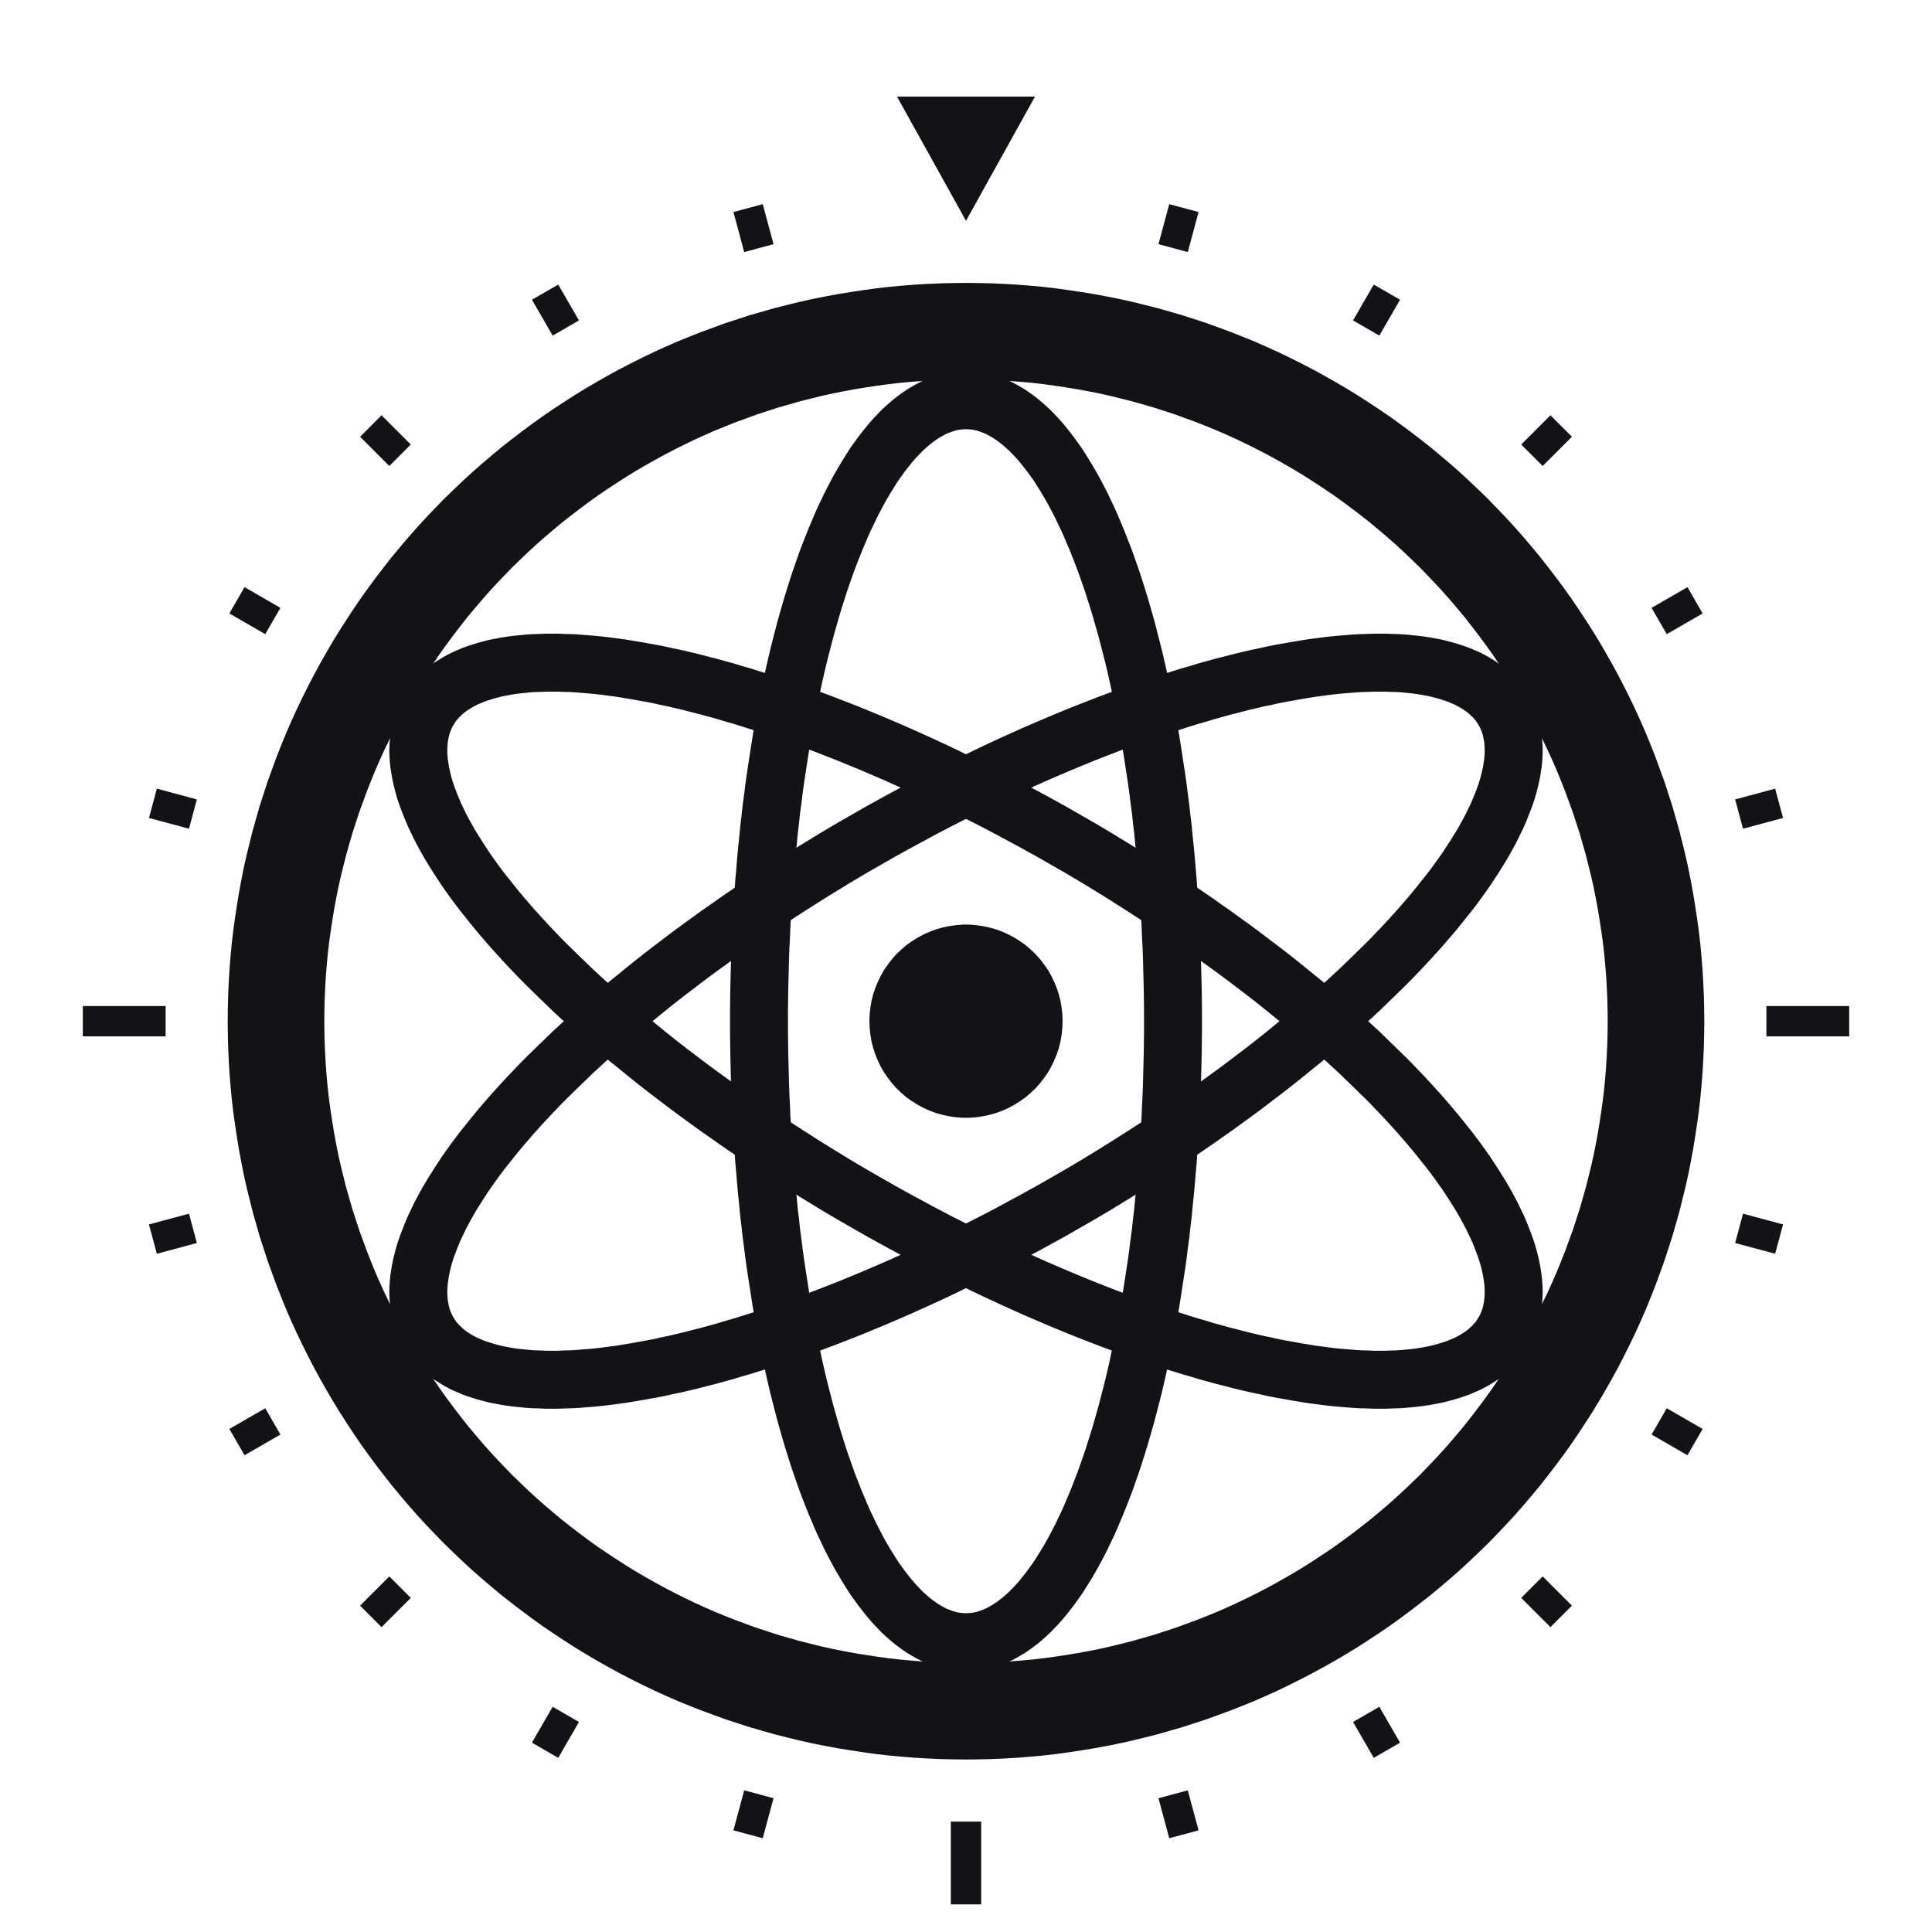
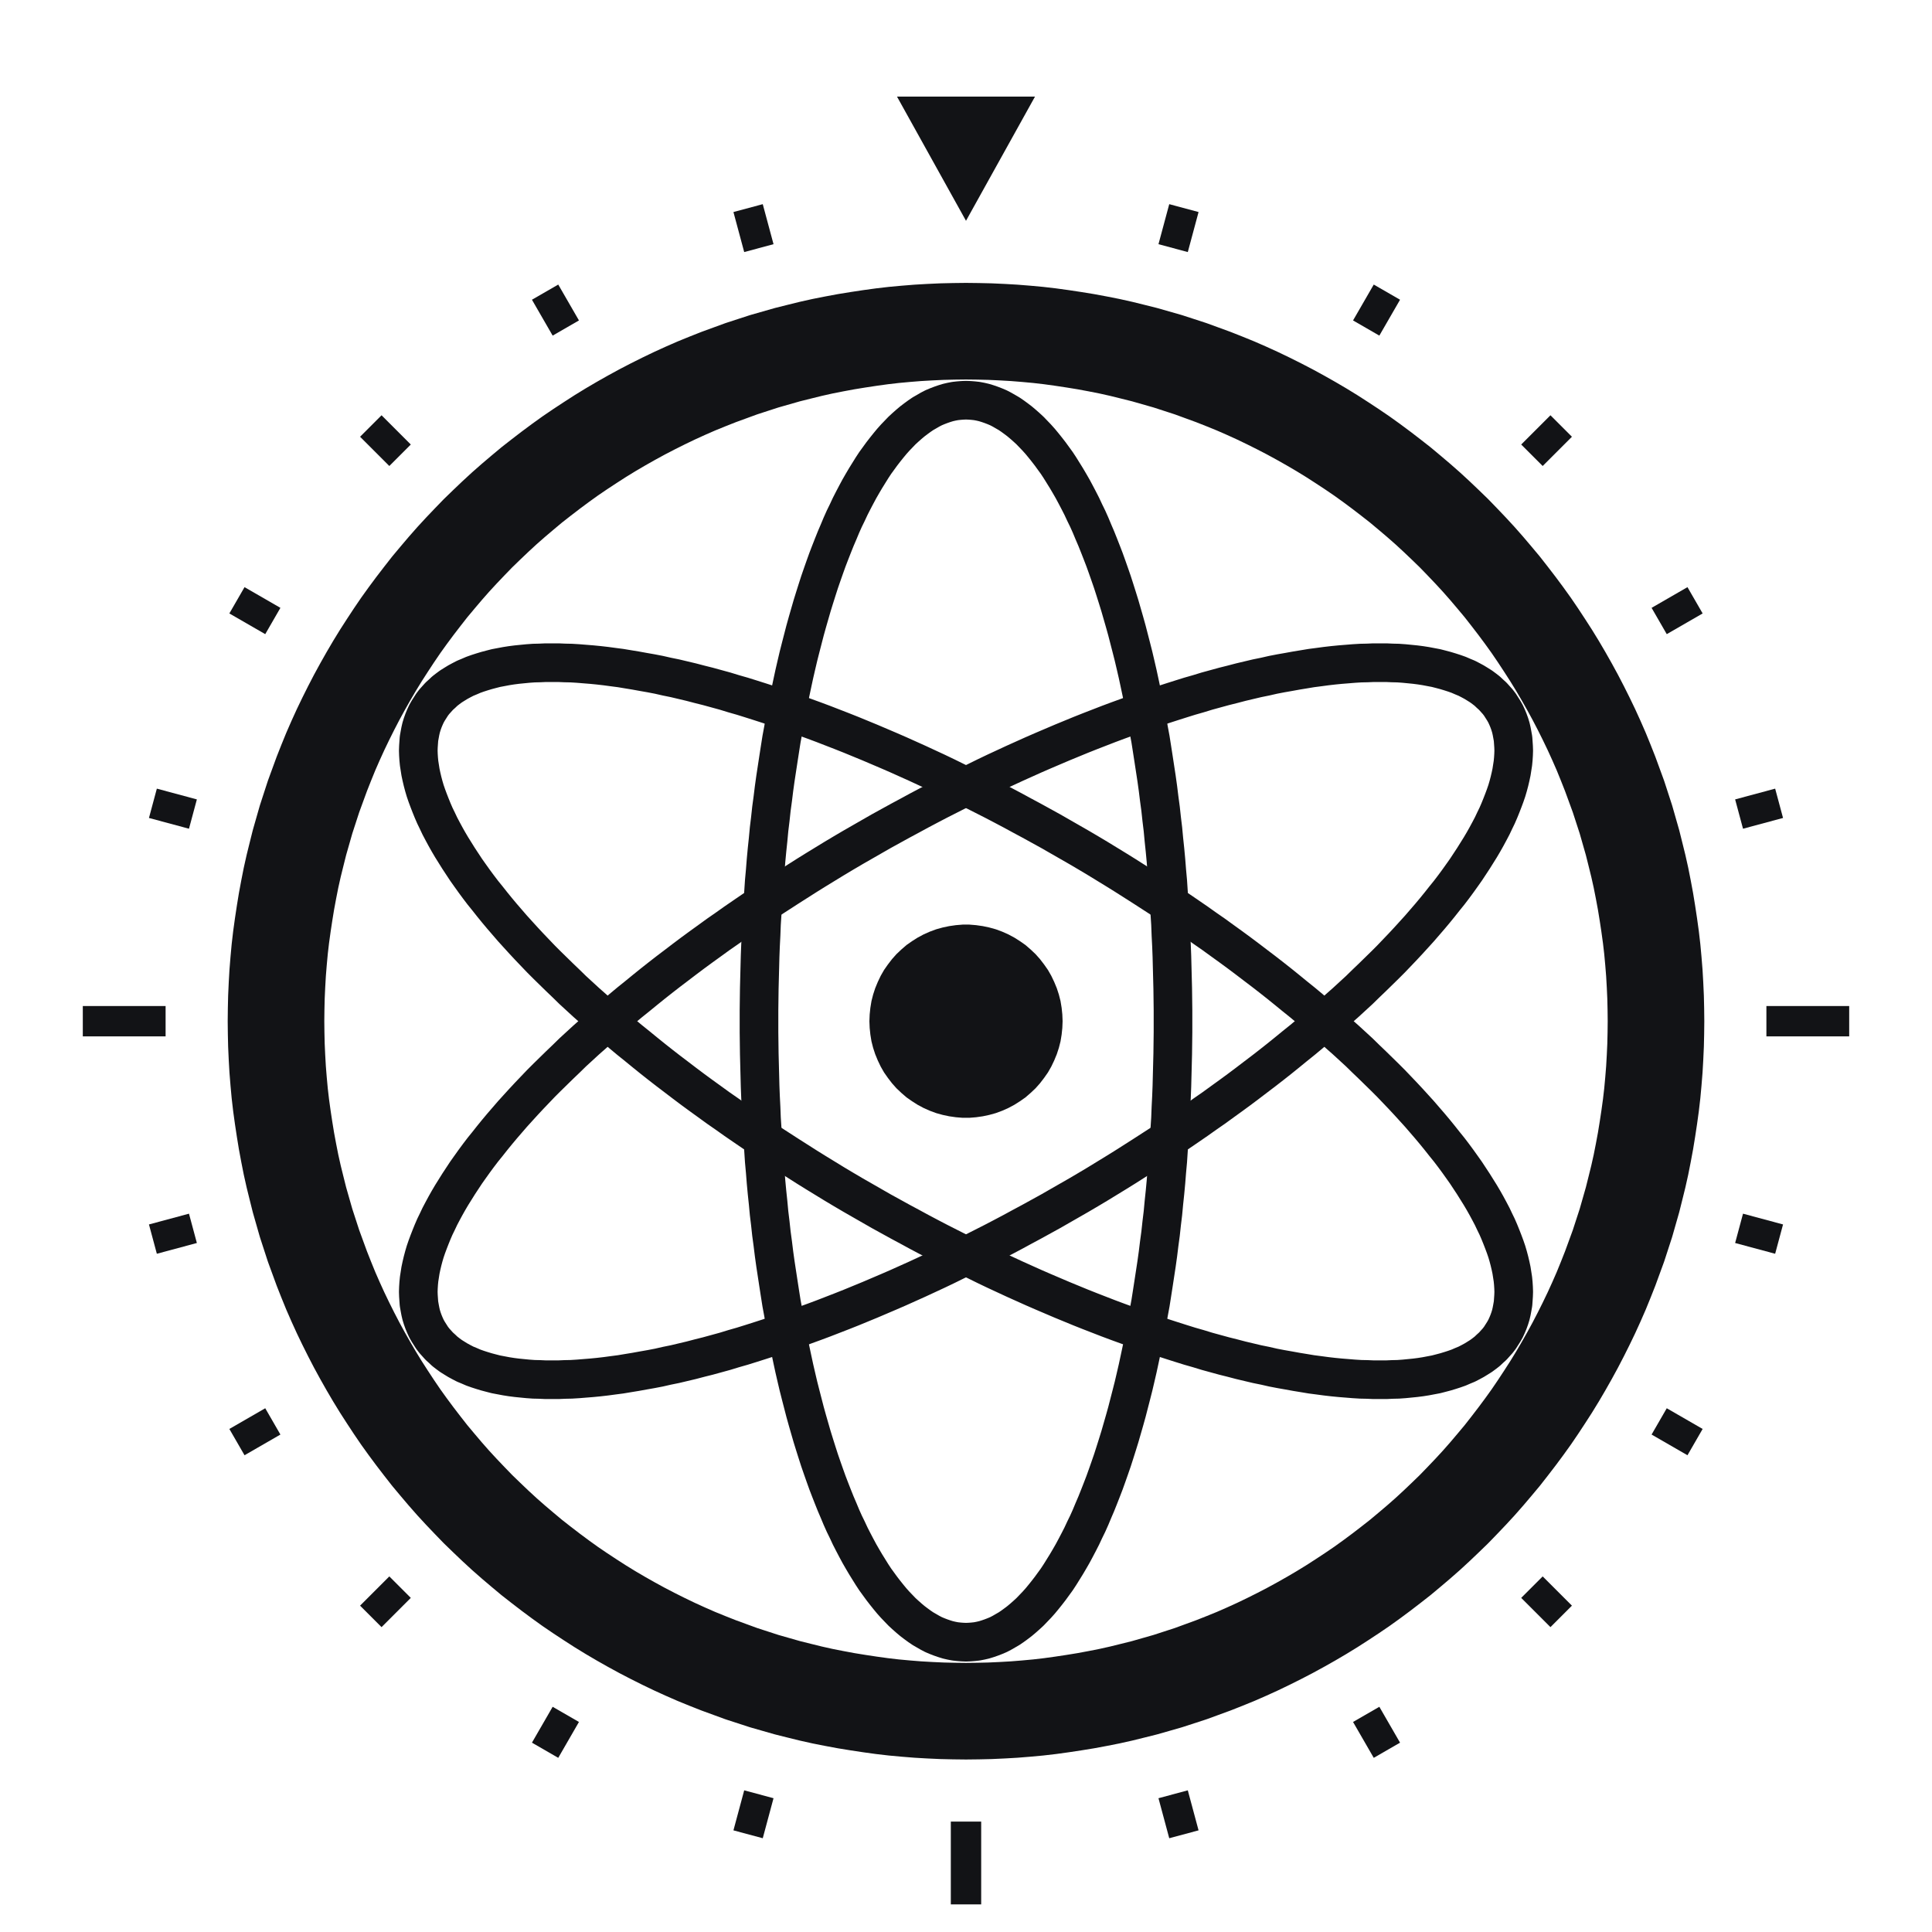
<svg xmlns="http://www.w3.org/2000/svg" viewBox="30 0 140 140" width="512" height="512">
  <rect x="30" y="0" width="140" height="140" fill="#ffffff" />
  <path d="M107.00 74.00L106.98 74.49L106.93 74.97L106.85 75.46L106.73 75.93L106.58 76.39L106.39 76.85L106.18 77.29L105.94 77.71L105.66 78.11L105.36 78.50L105.04 78.86L104.68 79.20L104.31 79.52L103.91 79.80L103.50 80.06L103.07 80.29L102.62 80.49L102.16 80.66L101.69 80.79L101.22 80.89L100.73 80.96L100.24 81.00L99.76 81.00L99.27 80.96L98.78 80.89L98.31 80.79L97.84 80.66L97.38 80.49L96.93 80.29L96.50 80.06L96.09 79.80L95.69 79.52L95.32 79.20L94.96 78.86L94.64 78.50L94.34 78.11L94.06 77.71L93.82 77.29L93.61 76.85L93.42 76.39L93.27 75.93L93.15 75.46L93.07 74.97L93.02 74.49L93.00 74.00L93.02 73.51L93.07 73.03L93.15 72.54L93.27 72.07L93.42 71.61L93.61 71.15L93.82 70.71L94.06 70.29L94.34 69.89L94.64 69.50L94.96 69.14L95.32 68.80L95.69 68.48L96.09 68.20L96.50 67.94L96.93 67.71L97.38 67.51L97.84 67.34L98.31 67.21L98.78 67.11L99.27 67.04L99.76 67.00L100.24 67.00L100.73 67.04L101.22 67.11L101.69 67.21L102.16 67.34L102.62 67.51L103.07 67.71L103.50 67.94L103.91 68.20L104.31 68.48L104.68 68.80L105.04 69.14L105.36 69.50L105.66 69.89L105.94 70.29L106.18 70.71L106.39 71.15L106.58 71.61L106.73 72.07L106.85 72.54L106.93 73.03L106.98 73.51Z" fill="#121316" fill-rule="evenodd" />
  <path d="M100 16L95 7H105Z" fill="#121316" fill-rule="evenodd" />
  <path d="M150.00 74.00L149.99 74.87L149.97 75.74L149.93 76.62L149.88 77.49L149.81 78.36L149.73 79.23L149.63 80.09L149.51 80.96L149.38 81.82L149.24 82.68L149.08 83.54L148.91 84.40L148.72 85.25L148.51 86.10L148.30 86.94L148.06 87.78L147.82 88.62L147.55 89.45L147.28 90.28L146.98 91.10L146.68 91.92L146.36 92.73L146.03 93.54L145.68 94.34L145.32 95.13L144.94 95.92L144.55 96.70L144.15 97.47L143.73 98.24L143.30 99.00L142.86 99.75L142.40 100.50L141.93 101.23L141.45 101.96L140.96 102.68L140.45 103.39L139.93 104.09L139.40 104.78L138.86 105.47L138.30 106.14L137.74 106.80L137.16 107.46L136.57 108.10L135.97 108.73L135.36 109.36L134.73 109.97L134.10 110.57L133.46 111.16L132.80 111.74L132.14 112.30L131.47 112.86L130.78 113.40L130.09 113.93L129.39 114.45L128.68 114.96L127.96 115.45L127.23 115.93L126.50 116.40L125.75 116.86L125.00 117.30L124.24 117.73L123.47 118.15L122.70 118.55L121.92 118.94L121.13 119.32L120.34 119.68L119.54 120.03L118.73 120.36L117.92 120.68L117.10 120.98L116.28 121.28L115.45 121.55L114.62 121.82L113.78 122.06L112.94 122.30L112.10 122.51L111.25 122.72L110.40 122.91L109.54 123.08L108.68 123.24L107.82 123.38L106.96 123.51L106.09 123.63L105.23 123.73L104.36 123.81L103.49 123.88L102.62 123.93L101.74 123.97L100.87 123.99L100.00 124.00L99.13 123.99L98.26 123.97L97.38 123.93L96.51 123.88L95.64 123.81L94.77 123.73L93.91 123.63L93.04 123.51L92.18 123.38L91.32 123.24L90.46 123.08L89.60 122.91L88.75 122.72L87.90 122.51L87.06 122.30L86.22 122.06L85.38 121.82L84.55 121.55L83.72 121.28L82.90 120.98L82.08 120.68L81.27 120.36L80.46 120.03L79.66 119.68L78.87 119.32L78.08 118.94L77.30 118.55L76.53 118.15L75.76 117.73L75.00 117.30L74.25 116.86L73.50 116.40L72.77 115.93L72.04 115.45L71.32 114.96L70.61 114.45L69.91 113.93L69.22 113.40L68.53 112.86L67.86 112.30L67.20 111.74L66.54 111.16L65.90 110.57L65.27 109.97L64.64 109.36L64.03 108.73L63.43 108.10L62.84 107.46L62.26 106.80L61.70 106.14L61.14 105.47L60.60 104.78L60.07 104.09L59.55 103.39L59.04 102.68L58.55 101.96L58.07 101.23L57.60 100.50L57.14 99.75L56.70 99.00L56.27 98.24L55.85 97.47L55.45 96.70L55.06 95.92L54.68 95.13L54.32 94.34L53.97 93.54L53.64 92.73L53.32 91.92L53.02 91.10L52.72 90.28L52.45 89.45L52.18 88.62L51.94 87.78L51.70 86.94L51.49 86.10L51.28 85.25L51.09 84.40L50.92 83.54L50.76 82.68L50.62 81.82L50.49 80.96L50.37 80.09L50.27 79.23L50.19 78.36L50.12 77.49L50.07 76.62L50.03 75.74L50.01 74.87L50.00 74.00L50.01 73.13L50.03 72.26L50.07 71.38L50.12 70.51L50.19 69.64L50.27 68.77L50.37 67.91L50.49 67.04L50.62 66.18L50.76 65.32L50.92 64.46L51.09 63.60L51.28 62.75L51.49 61.90L51.70 61.06L51.94 60.22L52.18 59.38L52.45 58.55L52.72 57.72L53.02 56.90L53.32 56.08L53.64 55.27L53.97 54.46L54.32 53.66L54.68 52.87L55.06 52.08L55.45 51.30L55.85 50.53L56.27 49.76L56.70 49.00L57.14 48.25L57.60 47.50L58.07 46.77L58.55 46.04L59.04 45.32L59.55 44.61L60.07 43.91L60.60 43.22L61.14 42.53L61.70 41.86L62.26 41.20L62.84 40.54L63.43 39.90L64.03 39.27L64.64 38.64L65.27 38.03L65.90 37.43L66.54 36.84L67.20 36.26L67.86 35.70L68.53 35.14L69.22 34.60L69.91 34.07L70.61 33.55L71.32 33.04L72.04 32.55L72.77 32.07L73.50 31.60L74.25 31.14L75.00 30.70L75.76 30.27L76.53 29.85L77.30 29.45L78.08 29.06L78.87 28.68L79.66 28.32L80.46 27.97L81.27 27.64L82.08 27.32L82.90 27.02L83.72 26.72L84.55 26.45L85.38 26.18L86.22 25.94L87.06 25.70L87.90 25.49L88.75 25.28L89.60 25.09L90.46 24.92L91.32 24.76L92.18 24.62L93.04 24.49L93.91 24.37L94.77 24.27L95.64 24.19L96.51 24.12L97.38 24.07L98.26 24.03L99.13 24.01L100.00 24.00L100.87 24.01L101.74 24.03L102.62 24.07L103.49 24.12L104.36 24.19L105.23 24.27L106.09 24.37L106.96 24.49L107.82 24.62L108.68 24.76L109.54 24.92L110.40 25.09L111.25 25.28L112.10 25.49L112.94 25.70L113.78 25.94L114.62 26.18L115.45 26.45L116.28 26.72L117.10 27.02L117.92 27.32L118.73 27.64L119.54 27.97L120.34 28.32L121.13 28.68L121.92 29.06L122.70 29.45L123.47 29.85L124.24 30.27L125.00 30.70L125.75 31.14L126.50 31.60L127.23 32.07L127.96 32.55L128.68 33.04L129.39 33.55L130.09 34.07L130.78 34.60L131.47 35.14L132.14 35.70L132.80 36.26L133.46 36.84L134.10 37.43L134.73 38.03L135.36 38.64L135.97 39.27L136.57 39.90L137.16 40.54L137.74 41.20L138.30 41.86L138.86 42.53L139.40 43.22L139.93 43.91L140.45 44.61L140.96 45.32L141.45 46.04L141.93 46.77L142.40 47.50L142.86 48.25L143.30 49.00L143.73 49.76L144.15 50.53L144.55 51.30L144.94 52.08L145.32 52.87L145.68 53.66L146.03 54.46L146.36 55.27L146.68 56.08L146.98 56.90L147.28 57.72L147.55 58.55L147.82 59.38L148.06 60.22L148.30 61.06L148.51 61.90L148.72 62.75L148.91 63.60L149.08 64.46L149.24 65.32L149.38 66.18L149.51 67.04L149.63 67.91L149.73 68.77L149.81 69.64L149.88 70.51L149.93 71.38L149.97 72.26L149.99 73.13Z" fill="none" stroke="#121316" stroke-width="7" stroke-linejoin="round" />
-   <path d="M138.97 96.50L138.83 96.72L138.69 96.94L138.53 97.15L138.35 97.35L138.17 97.55L137.97 97.73L137.77 97.92L137.55 98.09L137.32 98.26L137.08 98.41L136.82 98.57L136.56 98.71L136.29 98.85L136.00 98.97L135.70 99.10L135.39 99.21L135.08 99.31L134.75 99.41L134.41 99.50L134.06 99.59L133.69 99.66L133.32 99.73L132.94 99.79L132.55 99.84L132.15 99.88L131.74 99.92L131.32 99.95L130.89 99.96L130.45 99.98L130.00 99.98L129.54 99.98L129.08 99.96L128.60 99.95L128.11 99.92L127.62 99.88L127.12 99.84L126.61 99.79L126.09 99.73L125.57 99.66L125.03 99.59L124.49 99.50L123.94 99.41L123.39 99.31L122.82 99.21L122.25 99.10L121.68 98.97L121.09 98.85L120.50 98.71L119.91 98.57L119.30 98.41L118.70 98.26L118.08 98.09L117.46 97.92L116.84 97.73L116.21 97.55L115.57 97.35L114.94 97.15L114.29 96.94L113.64 96.72L112.99 96.50L112.33 96.27L111.67 96.03L111.01 95.79L110.34 95.54L109.67 95.28L109.00 95.02L108.32 94.75L107.64 94.47L106.96 94.19L106.28 93.90L105.60 93.61L104.91 93.31L104.22 93.00L103.53 92.69L102.84 92.37L102.15 92.05L101.46 91.72L100.77 91.38L100.07 91.04L99.38 90.70L98.69 90.35L98.00 90.00L97.31 89.64L96.61 89.27L95.93 88.90L95.24 88.53L94.55 88.15L93.86 87.77L93.18 87.38L92.50 86.99L91.82 86.60L91.14 86.20L90.47 85.80L89.80 85.39L89.13 84.98L88.47 84.57L87.81 84.15L87.15 83.73L86.50 83.31L85.85 82.89L85.20 82.46L84.56 82.03L83.93 81.60L83.29 81.16L82.67 80.72L82.05 80.29L81.43 79.84L80.82 79.40L80.22 78.96L79.62 78.51L79.03 78.06L78.45 77.62L77.87 77.17L77.30 76.72L76.73 76.26L76.18 75.81L75.62 75.36L75.08 74.91L74.55 74.45L74.02 74.00L73.50 73.55L72.99 73.09L72.48 72.64L71.99 72.19L71.50 71.74L71.03 71.28L70.56 70.83L70.10 70.38L69.65 69.94L69.20 69.49L68.77 69.04L68.35 68.60L67.94 68.16L67.53 67.71L67.14 67.28L66.76 66.84L66.38 66.40L66.02 65.97L65.67 65.54L65.33 65.11L64.99 64.69L64.67 64.27L64.36 63.85L64.06 63.43L63.77 63.02L63.50 62.61L63.23 62.20L62.98 61.80L62.73 61.40L62.50 61.01L62.28 60.62L62.07 60.23L61.87 59.85L61.69 59.47L61.51 59.10L61.35 58.73L61.20 58.36L61.06 58.00L60.93 57.65L60.81 57.30L60.71 56.96L60.62 56.62L60.54 56.28L60.47 55.95L60.42 55.63L60.37 55.31L60.34 55.00L60.32 54.69L60.31 54.39L60.32 54.10L60.34 53.81L60.36 53.53L60.41 53.25L60.46 52.98L60.52 52.72L60.60 52.46L60.69 52.21L60.79 51.97L60.90 51.73L61.03 51.50L61.17 51.28L61.31 51.06L61.47 50.85L61.65 50.65L61.83 50.45L62.03 50.27L62.23 50.08L62.45 49.91L62.68 49.74L62.92 49.59L63.18 49.43L63.44 49.29L63.71 49.15L64.00 49.03L64.30 48.90L64.61 48.79L64.92 48.69L65.25 48.59L65.59 48.50L65.94 48.41L66.31 48.34L66.68 48.27L67.06 48.21L67.45 48.16L67.85 48.12L68.26 48.08L68.68 48.05L69.11 48.04L69.55 48.02L70.00 48.02L70.46 48.02L70.92 48.04L71.40 48.05L71.89 48.08L72.38 48.12L72.88 48.16L73.39 48.21L73.91 48.27L74.43 48.34L74.97 48.41L75.51 48.50L76.06 48.59L76.61 48.69L77.18 48.79L77.75 48.90L78.32 49.03L78.91 49.15L79.50 49.29L80.09 49.43L80.70 49.59L81.30 49.74L81.92 49.91L82.54 50.08L83.16 50.27L83.79 50.45L84.43 50.65L85.06 50.85L85.71 51.06L86.36 51.28L87.01 51.50L87.67 51.73L88.33 51.97L88.99 52.21L89.66 52.46L90.33 52.72L91.00 52.98L91.68 53.25L92.36 53.53L93.04 53.81L93.72 54.10L94.40 54.39L95.09 54.69L95.78 55.00L96.47 55.31L97.16 55.63L97.85 55.95L98.54 56.28L99.23 56.62L99.93 56.96L100.62 57.30L101.31 57.65L102.00 58.00L102.69 58.36L103.39 58.73L104.07 59.10L104.76 59.47L105.45 59.85L106.14 60.23L106.82 60.62L107.50 61.01L108.18 61.40L108.86 61.80L109.53 62.20L110.20 62.61L110.87 63.02L111.53 63.43L112.19 63.85L112.85 64.27L113.50 64.69L114.15 65.11L114.80 65.54L115.44 65.97L116.07 66.40L116.71 66.84L117.33 67.28L117.95 67.71L118.57 68.16L119.18 68.60L119.78 69.04L120.38 69.49L120.97 69.94L121.55 70.38L122.13 70.83L122.70 71.28L123.27 71.74L123.82 72.19L124.38 72.64L124.92 73.09L125.45 73.55L125.98 74.00L126.50 74.45L127.01 74.91L127.52 75.36L128.01 75.81L128.50 76.26L128.97 76.72L129.44 77.17L129.90 77.62L130.35 78.06L130.80 78.51L131.23 78.96L131.65 79.40L132.06 79.84L132.47 80.29L132.86 80.72L133.24 81.16L133.62 81.60L133.98 82.03L134.33 82.46L134.67 82.89L135.01 83.31L135.33 83.73L135.64 84.15L135.94 84.57L136.23 84.98L136.50 85.39L136.77 85.80L137.02 86.20L137.27 86.60L137.50 86.99L137.72 87.38L137.93 87.77L138.13 88.15L138.31 88.53L138.49 88.90L138.65 89.27L138.80 89.64L138.94 90.00L139.07 90.35L139.19 90.70L139.29 91.04L139.38 91.38L139.46 91.72L139.53 92.05L139.58 92.37L139.63 92.69L139.66 93.00L139.68 93.31L139.69 93.61L139.68 93.90L139.66 94.19L139.64 94.47L139.59 94.75L139.54 95.02L139.48 95.28L139.40 95.54L139.31 95.79L139.21 96.03L139.10 96.27Z" fill="none" stroke="#121316" stroke-width="4.2" stroke-linejoin="round" />
-   <path d="M138.97 51.50L139.10 51.73L139.21 51.97L139.31 52.21L139.40 52.46L139.48 52.72L139.54 52.98L139.59 53.25L139.64 53.53L139.66 53.81L139.68 54.10L139.69 54.39L139.68 54.69L139.66 55.00L139.63 55.31L139.58 55.63L139.53 55.95L139.46 56.28L139.38 56.62L139.29 56.96L139.19 57.30L139.07 57.65L138.94 58.00L138.80 58.36L138.65 58.73L138.49 59.10L138.31 59.47L138.13 59.85L137.93 60.23L137.72 60.62L137.50 61.01L137.27 61.40L137.02 61.80L136.77 62.20L136.50 62.61L136.23 63.02L135.94 63.43L135.64 63.85L135.33 64.27L135.01 64.69L134.67 65.11L134.33 65.54L133.98 65.97L133.62 66.40L133.24 66.84L132.86 67.28L132.47 67.71L132.06 68.16L131.65 68.60L131.23 69.04L130.80 69.49L130.35 69.94L129.90 70.38L129.44 70.83L128.97 71.28L128.50 71.74L128.01 72.19L127.52 72.64L127.01 73.09L126.50 73.55L125.98 74.00L125.45 74.45L124.92 74.91L124.38 75.36L123.82 75.81L123.27 76.26L122.70 76.72L122.13 77.17L121.55 77.62L120.97 78.06L120.38 78.51L119.78 78.96L119.18 79.40L118.57 79.84L117.95 80.29L117.33 80.72L116.71 81.16L116.07 81.60L115.44 82.03L114.80 82.46L114.15 82.89L113.50 83.31L112.85 83.73L112.19 84.15L111.53 84.57L110.87 84.98L110.20 85.39L109.53 85.80L108.86 86.20L108.18 86.60L107.50 86.99L106.82 87.38L106.14 87.77L105.45 88.15L104.76 88.53L104.07 88.90L103.39 89.27L102.69 89.64L102.00 90.00L101.31 90.35L100.62 90.70L99.93 91.04L99.23 91.38L98.54 91.72L97.85 92.05L97.16 92.37L96.47 92.69L95.78 93.00L95.09 93.31L94.40 93.61L93.72 93.90L93.04 94.19L92.36 94.47L91.68 94.75L91.00 95.02L90.33 95.28L89.66 95.54L88.99 95.79L88.33 96.03L87.67 96.27L87.01 96.50L86.36 96.72L85.71 96.94L85.06 97.15L84.43 97.35L83.79 97.55L83.16 97.73L82.54 97.92L81.92 98.09L81.30 98.26L80.70 98.41L80.09 98.57L79.50 98.71L78.91 98.85L78.32 98.97L77.75 99.10L77.18 99.21L76.61 99.31L76.06 99.41L75.51 99.50L74.97 99.59L74.43 99.66L73.91 99.73L73.39 99.79L72.88 99.84L72.38 99.88L71.89 99.92L71.40 99.95L70.92 99.96L70.46 99.98L70.00 99.98L69.55 99.98L69.11 99.96L68.68 99.95L68.26 99.92L67.85 99.88L67.45 99.84L67.06 99.79L66.68 99.73L66.31 99.66L65.94 99.59L65.59 99.50L65.25 99.41L64.92 99.31L64.61 99.21L64.30 99.10L64.00 98.97L63.71 98.85L63.44 98.71L63.18 98.57L62.92 98.41L62.68 98.26L62.45 98.09L62.23 97.92L62.03 97.73L61.83 97.55L61.65 97.35L61.47 97.15L61.31 96.94L61.17 96.72L61.03 96.50L60.90 96.27L60.79 96.03L60.69 95.79L60.60 95.54L60.52 95.28L60.46 95.02L60.41 94.75L60.36 94.47L60.34 94.19L60.32 93.90L60.31 93.61L60.32 93.31L60.34 93.00L60.37 92.69L60.42 92.37L60.47 92.05L60.54 91.72L60.62 91.38L60.71 91.04L60.81 90.70L60.93 90.35L61.06 90.00L61.20 89.64L61.35 89.27L61.51 88.90L61.69 88.53L61.87 88.15L62.07 87.77L62.28 87.38L62.50 86.99L62.73 86.60L62.98 86.20L63.23 85.80L63.50 85.39L63.77 84.98L64.06 84.57L64.36 84.15L64.67 83.73L64.99 83.31L65.33 82.89L65.67 82.46L66.02 82.03L66.38 81.60L66.76 81.16L67.14 80.72L67.53 80.29L67.94 79.84L68.35 79.40L68.77 78.96L69.20 78.51L69.65 78.06L70.10 77.62L70.56 77.17L71.03 76.72L71.50 76.26L71.99 75.81L72.48 75.36L72.99 74.91L73.50 74.45L74.02 74.00L74.55 73.55L75.08 73.09L75.62 72.64L76.18 72.19L76.73 71.74L77.30 71.28L77.87 70.83L78.45 70.38L79.03 69.94L79.62 69.49L80.22 69.04L80.82 68.60L81.43 68.16L82.05 67.71L82.67 67.28L83.29 66.84L83.93 66.40L84.56 65.97L85.20 65.54L85.85 65.11L86.50 64.69L87.15 64.27L87.81 63.85L88.47 63.43L89.13 63.02L89.80 62.61L90.47 62.20L91.14 61.80L91.82 61.40L92.50 61.01L93.18 60.62L93.86 60.23L94.55 59.85L95.24 59.47L95.93 59.10L96.61 58.73L97.31 58.36L98.00 58.00L98.69 57.65L99.38 57.30L100.07 56.96L100.77 56.62L101.46 56.28L102.15 55.95L102.84 55.63L103.53 55.31L104.22 55.00L104.91 54.69L105.60 54.39L106.28 54.10L106.96 53.81L107.64 53.53L108.32 53.25L109.00 52.98L109.67 52.72L110.34 52.46L111.01 52.21L111.67 51.97L112.33 51.73L112.99 51.50L113.64 51.28L114.29 51.06L114.94 50.85L115.57 50.65L116.21 50.45L116.84 50.27L117.46 50.08L118.08 49.91L118.70 49.74L119.30 49.59L119.91 49.43L120.50 49.29L121.09 49.15L121.68 49.03L122.25 48.90L122.82 48.79L123.39 48.69L123.94 48.59L124.49 48.50L125.03 48.41L125.57 48.34L126.09 48.27L126.61 48.21L127.12 48.16L127.62 48.12L128.11 48.08L128.60 48.05L129.08 48.04L129.54 48.02L130.00 48.02L130.45 48.02L130.89 48.04L131.32 48.05L131.74 48.08L132.15 48.12L132.55 48.16L132.94 48.21L133.32 48.27L133.69 48.34L134.06 48.41L134.41 48.50L134.75 48.59L135.08 48.69L135.39 48.79L135.70 48.90L136.00 49.03L136.29 49.15L136.56 49.29L136.82 49.43L137.08 49.59L137.32 49.74L137.55 49.91L137.77 50.08L137.97 50.27L138.17 50.45L138.35 50.65L138.53 50.85L138.69 51.06L138.83 51.28Z" fill="none" stroke="#121316" stroke-width="4.2" stroke-linejoin="round" />
-   <path d="M100.00 119.00L99.74 118.99L99.48 118.97L99.21 118.94L98.95 118.89L98.69 118.83L98.43 118.75L98.17 118.66L97.91 118.56L97.65 118.45L97.40 118.32L97.14 118.17L96.88 118.02L96.63 117.85L96.37 117.66L96.12 117.47L95.87 117.26L95.61 117.03L95.36 116.80L95.12 116.55L94.87 116.29L94.62 116.01L94.38 115.72L94.14 115.42L93.90 115.11L93.66 114.78L93.42 114.45L93.19 114.10L92.96 113.73L92.73 113.36L92.50 112.97L92.27 112.57L92.05 112.16L91.83 111.74L91.61 111.31L91.40 110.86L91.18 110.41L90.97 109.94L90.77 109.46L90.56 108.97L90.36 108.47L90.16 107.96L89.96 107.44L89.77 106.91L89.58 106.37L89.39 105.82L89.21 105.26L89.03 104.69L88.85 104.11L88.68 103.52L88.51 102.93L88.34 102.32L88.18 101.70L88.02 101.08L87.86 100.45L87.71 99.81L87.56 99.16L87.42 98.51L87.28 97.85L87.14 97.18L87.01 96.50L86.88 95.82L86.76 95.13L86.63 94.43L86.52 93.73L86.41 93.02L86.30 92.30L86.19 91.58L86.09 90.86L86.00 90.13L85.90 89.39L85.82 88.65L85.73 87.91L85.66 87.16L85.58 86.40L85.51 85.65L85.45 84.89L85.38 84.12L85.33 83.36L85.28 82.59L85.23 81.81L85.18 81.04L85.15 80.26L85.11 79.48L85.08 78.70L85.06 77.92L85.04 77.14L85.02 76.36L85.01 75.57L85.00 74.79L85.00 74.00L85.00 73.21L85.01 72.43L85.02 71.64L85.04 70.86L85.06 70.08L85.08 69.30L85.11 68.52L85.15 67.74L85.18 66.96L85.23 66.19L85.28 65.41L85.33 64.64L85.38 63.88L85.45 63.11L85.51 62.35L85.58 61.60L85.66 60.84L85.73 60.09L85.82 59.35L85.90 58.61L86.00 57.87L86.09 57.14L86.19 56.42L86.30 55.70L86.41 54.98L86.52 54.27L86.63 53.57L86.76 52.87L86.88 52.18L87.01 51.50L87.14 50.82L87.28 50.15L87.42 49.49L87.56 48.84L87.71 48.19L87.86 47.55L88.02 46.92L88.18 46.30L88.34 45.68L88.51 45.07L88.68 44.48L88.85 43.89L89.03 43.31L89.21 42.74L89.39 42.18L89.58 41.63L89.77 41.09L89.96 40.56L90.16 40.04L90.36 39.53L90.56 39.03L90.77 38.54L90.97 38.06L91.18 37.59L91.40 37.14L91.61 36.69L91.83 36.26L92.05 35.84L92.27 35.43L92.50 35.03L92.73 34.64L92.96 34.27L93.19 33.90L93.42 33.55L93.66 33.22L93.90 32.89L94.14 32.58L94.38 32.28L94.62 31.99L94.87 31.71L95.12 31.45L95.36 31.20L95.61 30.97L95.87 30.74L96.12 30.53L96.37 30.34L96.63 30.15L96.88 29.98L97.14 29.83L97.40 29.68L97.65 29.55L97.91 29.44L98.17 29.34L98.43 29.25L98.69 29.17L98.95 29.11L99.21 29.06L99.48 29.03L99.74 29.01L100.00 29.00L100.26 29.01L100.52 29.03L100.79 29.06L101.05 29.11L101.31 29.17L101.57 29.25L101.83 29.34L102.09 29.44L102.35 29.55L102.60 29.68L102.86 29.83L103.12 29.98L103.37 30.15L103.63 30.34L103.88 30.53L104.13 30.74L104.39 30.97L104.64 31.20L104.88 31.45L105.13 31.71L105.38 31.99L105.62 32.28L105.86 32.58L106.10 32.89L106.34 33.22L106.58 33.55L106.81 33.90L107.04 34.27L107.27 34.64L107.50 35.03L107.73 35.43L107.95 35.84L108.17 36.26L108.39 36.69L108.60 37.14L108.82 37.59L109.03 38.06L109.23 38.54L109.44 39.03L109.64 39.53L109.84 40.04L110.04 40.56L110.23 41.09L110.42 41.63L110.61 42.18L110.79 42.74L110.97 43.31L111.15 43.89L111.32 44.48L111.49 45.07L111.66 45.68L111.82 46.30L111.98 46.92L112.14 47.55L112.29 48.19L112.44 48.84L112.58 49.49L112.72 50.15L112.86 50.82L112.99 51.50L113.12 52.18L113.24 52.87L113.37 53.57L113.48 54.27L113.59 54.98L113.70 55.70L113.81 56.42L113.91 57.14L114.00 57.87L114.10 58.61L114.18 59.35L114.27 60.09L114.34 60.84L114.42 61.60L114.49 62.35L114.55 63.11L114.62 63.88L114.67 64.64L114.72 65.41L114.77 66.19L114.82 66.96L114.85 67.74L114.89 68.52L114.92 69.30L114.94 70.08L114.96 70.86L114.98 71.64L114.99 72.43L115.00 73.21L115.00 74.00L115.00 74.79L114.99 75.57L114.98 76.36L114.96 77.14L114.94 77.92L114.92 78.70L114.89 79.48L114.85 80.26L114.82 81.04L114.77 81.81L114.72 82.59L114.67 83.36L114.62 84.12L114.55 84.89L114.49 85.65L114.42 86.40L114.34 87.16L114.27 87.91L114.18 88.65L114.10 89.39L114.00 90.13L113.91 90.86L113.81 91.58L113.70 92.30L113.59 93.02L113.48 93.73L113.37 94.43L113.24 95.13L113.12 95.82L112.99 96.50L112.86 97.18L112.72 97.85L112.58 98.51L112.44 99.16L112.29 99.81L112.14 100.45L111.98 101.08L111.82 101.70L111.66 102.32L111.49 102.93L111.32 103.52L111.15 104.11L110.97 104.69L110.79 105.26L110.61 105.82L110.42 106.37L110.23 106.91L110.04 107.44L109.84 107.96L109.64 108.47L109.44 108.97L109.23 109.46L109.03 109.94L108.82 110.41L108.60 110.86L108.39 111.31L108.17 111.74L107.95 112.16L107.73 112.57L107.50 112.97L107.27 113.36L107.04 113.73L106.81 114.10L106.58 114.45L106.34 114.78L106.10 115.11L105.86 115.42L105.62 115.72L105.38 116.01L105.13 116.29L104.88 116.55L104.64 116.80L104.39 117.03L104.13 117.26L103.88 117.47L103.63 117.66L103.37 117.85L103.12 118.02L102.86 118.17L102.60 118.32L102.35 118.45L102.09 118.56L101.83 118.66L101.57 118.75L101.31 118.83L101.05 118.89L100.79 118.94L100.52 118.97L100.26 118.99Z" fill="none" stroke="#121316" stroke-width="4.2" stroke-linejoin="round" />
+   <path d="M138.97 96.50L138.83 96.72L138.69 96.94L138.53 97.15L138.35 97.35L138.17 97.55L137.97 97.73L137.77 97.92L137.55 98.09L137.32 98.26L137.08 98.41L136.82 98.57L136.56 98.71L136.29 98.85L136.00 98.97L135.70 99.10L135.39 99.21L135.08 99.31L134.75 99.41L134.41 99.50L134.06 99.59L133.69 99.66L133.32 99.73L132.94 99.79L132.55 99.84L132.15 99.88L131.74 99.92L131.32 99.95L130.89 99.96L130.45 99.98L130.00 99.98L129.54 99.98L129.08 99.96L128.60 99.95L128.11 99.92L127.62 99.88L127.12 99.84L126.61 99.79L126.09 99.73L125.57 99.66L125.03 99.59L124.49 99.50L123.94 99.41L123.39 99.31L122.82 99.21L122.25 99.10L121.68 98.97L121.09 98.85L120.50 98.71L119.91 98.57L119.30 98.41L118.70 98.26L118.08 98.09L117.46 97.92L116.84 97.73L116.21 97.55L115.57 97.35L114.94 97.15L114.29 96.94L113.64 96.72L112.99 96.50L112.33 96.27L111.67 96.03L111.01 95.79L110.34 95.54L109.67 95.28L109.00 95.02L108.32 94.75L107.64 94.47L106.96 94.19L106.28 93.90L105.60 93.61L104.91 93.31L104.22 93.00L103.53 92.69L102.84 92.37L102.15 92.05L101.46 91.72L100.77 91.38L100.07 91.04L99.38 90.70L98.69 90.35L98.00 90.00L97.31 89.64L96.61 89.27L95.93 88.90L95.24 88.53L94.55 88.15L93.86 87.77L93.18 87.38L92.50 86.99L91.82 86.60L91.14 86.20L90.47 85.80L89.80 85.39L89.13 84.98L88.47 84.57L87.81 84.15L87.15 83.73L86.50 83.31L85.85 82.89L85.20 82.46L84.56 82.03L83.93 81.60L83.29 81.16L82.67 80.72L82.05 80.29L81.43 79.84L80.82 79.40L80.22 78.96L79.62 78.51L79.03 78.06L78.45 77.62L77.87 77.17L77.30 76.72L76.73 76.26L76.18 75.81L75.62 75.36L75.08 74.91L74.55 74.45L74.02 74.00L73.50 73.55L72.99 73.09L72.48 72.64L71.99 72.19L71.50 71.74L71.03 71.28L70.56 70.83L70.10 70.38L69.65 69.94L69.20 69.49L68.77 69.04L68.35 68.60L67.94 68.16L67.53 67.71L67.14 67.28L66.76 66.84L66.38 66.40L66.02 65.97L65.67 65.54L65.33 65.11L64.99 64.69L64.67 64.27L64.36 63.85L64.06 63.43L63.77 63.02L63.50 62.61L63.23 62.20L62.98 61.80L62.73 61.40L62.50 61.01L62.28 60.62L62.07 60.23L61.87 59.85L61.69 59.47L61.51 59.10L61.35 58.73L61.20 58.36L61.06 58.00L60.93 57.65L60.81 57.30L60.71 56.96L60.62 56.62L60.54 56.28L60.47 55.95L60.42 55.63L60.37 55.31L60.34 55.00L60.32 54.69L60.31 54.39L60.32 54.10L60.34 53.81L60.36 53.53L60.41 53.25L60.46 52.98L60.52 52.72L60.60 52.46L60.69 52.21L60.79 51.97L60.90 51.73L61.03 51.50L61.17 51.28L61.31 51.06L61.47 50.85L61.65 50.65L61.83 50.45L62.03 50.27L62.23 50.08L62.45 49.91L62.68 49.74L62.92 49.59L63.18 49.43L63.44 49.29L63.71 49.15L64.00 49.03L64.30 48.90L64.61 48.79L64.92 48.69L65.25 48.59L65.59 48.50L65.94 48.41L66.31 48.34L66.68 48.27L67.06 48.21L67.45 48.16L67.85 48.12L68.26 48.08L68.68 48.05L69.11 48.04L69.55 48.02L70.00 48.02L70.46 48.02L70.92 48.04L71.40 48.05L71.89 48.08L72.38 48.12L72.88 48.16L73.39 48.21L73.91 48.27L74.43 48.34L74.97 48.41L75.51 48.50L76.06 48.59L76.61 48.69L77.18 48.79L77.75 48.90L78.32 49.03L78.91 49.15L79.50 49.29L80.09 49.43L80.70 49.59L81.30 49.74L81.92 49.91L82.54 50.08L83.16 50.27L83.79 50.45L84.43 50.65L85.06 50.85L85.71 51.06L86.36 51.28L87.01 51.50L87.67 51.73L88.33 51.97L88.99 52.21L89.66 52.46L90.33 52.72L91.00 52.98L91.68 53.25L92.36 53.53L93.04 53.81L93.72 54.10L94.40 54.39L95.09 54.69L95.78 55.00L96.47 55.31L97.16 55.63L97.85 55.95L98.54 56.28L99.23 56.62L99.93 56.96L100.62 57.30L101.31 57.65L102.00 58.00L102.69 58.36L103.39 58.73L104.07 59.10L104.76 59.47L105.45 59.85L106.14 60.23L106.82 60.62L107.50 61.01L108.18 61.40L108.86 61.80L109.53 62.20L110.20 62.61L110.87 63.02L111.53 63.43L112.19 63.85L112.85 64.27L113.50 64.69L114.15 65.11L114.80 65.54L115.44 65.97L116.07 66.40L116.71 66.84L117.33 67.28L117.95 67.71L118.57 68.16L119.18 68.60L119.78 69.04L120.38 69.49L120.97 69.94L121.55 70.38L122.13 70.83L122.70 71.28L123.27 71.74L123.82 72.19L124.38 72.64L124.92 73.09L125.45 73.55L125.98 74.00L126.50 74.45L127.01 74.91L127.52 75.36L128.01 75.81L128.50 76.26L128.97 76.72L129.44 77.17L129.90 77.62L130.35 78.06L130.80 78.51L131.23 78.96L131.65 79.40L132.06 79.84L132.47 80.29L132.86 80.72L133.24 81.16L133.62 81.60L133.98 82.03L134.33 82.46L134.67 82.89L135.01 83.31L135.33 83.73L135.64 84.15L135.94 84.57L136.23 84.98L136.50 85.39L136.77 85.80L137.02 86.20L137.27 86.60L137.50 86.99L137.72 87.38L137.93 87.77L138.13 88.15L138.31 88.53L138.49 88.90L138.65 89.27L138.80 89.64L138.94 90.00L139.07 90.35L139.19 90.70L139.29 91.04L139.38 91.38L139.46 91.72L139.53 92.05L139.58 92.37L139.63 92.69L139.66 93.00L139.68 93.31L139.69 93.61L139.68 93.90L139.66 94.19L139.64 94.47L139.59 94.75L139.54 95.02L139.48 95.28L139.40 95.54L139.31 95.79L139.21 96.03L139.10 96.27Z" fill="none" stroke="#121316" stroke-width="2.8" stroke-linejoin="round" />
+   <path d="M138.97 51.50L139.10 51.73L139.21 51.97L139.31 52.21L139.40 52.46L139.48 52.72L139.54 52.98L139.59 53.25L139.64 53.53L139.66 53.81L139.68 54.10L139.69 54.39L139.68 54.69L139.66 55.00L139.63 55.31L139.58 55.63L139.53 55.95L139.46 56.28L139.38 56.62L139.29 56.96L139.19 57.30L139.07 57.65L138.94 58.00L138.80 58.36L138.65 58.73L138.49 59.10L138.31 59.47L138.13 59.85L137.93 60.23L137.72 60.62L137.50 61.01L137.27 61.40L137.02 61.80L136.77 62.20L136.50 62.61L136.23 63.02L135.94 63.43L135.64 63.85L135.33 64.27L135.01 64.69L134.67 65.11L134.33 65.54L133.98 65.97L133.62 66.40L133.24 66.84L132.86 67.28L132.47 67.71L132.06 68.16L131.65 68.60L131.23 69.04L130.80 69.49L130.35 69.94L129.90 70.38L129.44 70.83L128.97 71.28L128.50 71.74L128.01 72.19L127.52 72.64L127.01 73.09L126.50 73.55L125.98 74.00L125.45 74.45L124.92 74.91L124.38 75.36L123.82 75.81L123.27 76.26L122.70 76.72L122.13 77.17L121.55 77.62L120.97 78.06L120.38 78.51L119.78 78.96L119.18 79.40L118.57 79.84L117.95 80.29L117.33 80.72L116.71 81.16L116.07 81.60L115.44 82.03L114.80 82.46L114.15 82.89L113.50 83.31L112.85 83.73L112.19 84.15L111.53 84.57L110.87 84.98L110.20 85.39L109.53 85.80L108.86 86.20L108.18 86.60L107.50 86.99L106.82 87.38L106.14 87.77L105.45 88.15L104.76 88.53L104.07 88.90L103.39 89.27L102.69 89.64L102.00 90.00L101.31 90.35L100.62 90.70L99.93 91.04L99.23 91.38L98.54 91.72L97.85 92.05L97.16 92.37L96.47 92.69L95.78 93.00L95.09 93.31L94.40 93.61L93.72 93.90L93.04 94.19L92.36 94.47L91.68 94.75L91.00 95.02L90.33 95.28L89.66 95.54L88.99 95.79L88.33 96.03L87.67 96.27L87.01 96.50L86.36 96.72L85.71 96.94L85.06 97.15L84.43 97.35L83.79 97.55L83.16 97.73L82.54 97.92L81.92 98.09L81.30 98.26L80.70 98.41L80.09 98.57L79.50 98.71L78.91 98.85L78.32 98.97L77.75 99.10L77.18 99.21L76.61 99.31L76.06 99.41L75.51 99.50L74.97 99.59L74.43 99.66L73.91 99.73L73.39 99.79L72.88 99.84L72.38 99.88L71.89 99.92L71.40 99.95L70.92 99.96L70.46 99.98L70.00 99.98L69.55 99.98L69.11 99.96L68.68 99.95L68.26 99.92L67.85 99.88L67.45 99.84L67.06 99.79L66.68 99.73L66.31 99.66L65.94 99.59L65.59 99.50L65.25 99.41L64.92 99.31L64.61 99.21L64.30 99.10L64.00 98.97L63.71 98.85L63.44 98.71L63.18 98.57L62.92 98.41L62.68 98.26L62.45 98.09L62.23 97.92L62.03 97.73L61.83 97.55L61.65 97.35L61.47 97.15L61.31 96.94L61.17 96.72L61.03 96.50L60.90 96.27L60.79 96.03L60.69 95.79L60.60 95.54L60.52 95.28L60.46 95.02L60.41 94.75L60.36 94.47L60.34 94.19L60.32 93.90L60.31 93.61L60.32 93.31L60.34 93.00L60.37 92.69L60.42 92.37L60.47 92.05L60.54 91.72L60.62 91.38L60.71 91.04L60.81 90.70L60.93 90.35L61.06 90.00L61.20 89.64L61.35 89.27L61.51 88.90L61.69 88.53L61.87 88.15L62.07 87.77L62.28 87.38L62.50 86.99L62.73 86.60L62.98 86.20L63.23 85.80L63.50 85.39L63.77 84.98L64.06 84.57L64.36 84.15L64.67 83.73L64.99 83.31L65.33 82.89L65.67 82.46L66.02 82.03L66.38 81.60L66.76 81.16L67.14 80.72L67.53 80.29L67.94 79.84L68.35 79.40L68.77 78.96L69.20 78.51L69.65 78.06L70.10 77.62L70.56 77.17L71.03 76.72L71.50 76.26L71.99 75.81L72.48 75.36L72.99 74.91L73.50 74.45L74.02 74.00L74.55 73.55L75.08 73.09L75.62 72.64L76.18 72.19L76.73 71.74L77.30 71.28L77.87 70.83L78.45 70.38L79.03 69.94L79.62 69.49L80.22 69.04L80.82 68.60L81.43 68.16L82.05 67.71L82.67 67.28L83.29 66.84L83.93 66.40L84.56 65.97L85.20 65.54L85.85 65.11L86.50 64.69L87.15 64.27L87.81 63.85L88.47 63.43L89.13 63.02L89.80 62.61L90.47 62.20L91.14 61.80L91.82 61.40L92.50 61.01L93.18 60.62L93.86 60.23L94.55 59.85L95.24 59.47L95.93 59.10L96.61 58.73L97.31 58.36L98.00 58.00L98.69 57.65L99.38 57.30L100.07 56.96L100.77 56.62L101.46 56.28L102.15 55.95L102.84 55.63L103.53 55.31L104.22 55.00L104.91 54.69L105.60 54.39L106.28 54.10L106.96 53.81L107.64 53.53L108.32 53.25L109.00 52.98L109.67 52.72L110.34 52.46L111.01 52.21L111.67 51.97L112.33 51.73L112.99 51.50L113.64 51.28L114.29 51.06L114.94 50.85L115.57 50.65L116.21 50.45L116.84 50.27L117.46 50.08L118.08 49.91L118.70 49.74L119.30 49.59L119.91 49.43L120.50 49.29L121.09 49.15L121.68 49.03L122.25 48.90L122.82 48.79L123.39 48.69L123.94 48.59L124.49 48.50L125.03 48.41L125.57 48.34L126.09 48.27L126.61 48.21L127.12 48.16L127.62 48.12L128.11 48.08L128.60 48.05L129.08 48.04L129.54 48.02L130.00 48.02L130.45 48.02L130.89 48.04L131.32 48.05L131.74 48.08L132.15 48.12L132.55 48.16L132.94 48.21L133.32 48.27L133.69 48.34L134.06 48.41L134.41 48.50L134.75 48.59L135.08 48.69L135.39 48.79L135.70 48.90L136.00 49.03L136.29 49.15L136.56 49.29L136.82 49.43L137.08 49.59L137.32 49.74L137.55 49.91L137.77 50.08L137.97 50.27L138.17 50.45L138.35 50.65L138.53 50.85L138.69 51.06L138.83 51.28Z" fill="none" stroke="#121316" stroke-width="2.8" stroke-linejoin="round" />
+   <path d="M100.00 119.00L99.74 118.99L99.48 118.97L99.21 118.94L98.95 118.89L98.69 118.83L98.43 118.75L98.17 118.66L97.91 118.56L97.65 118.45L97.40 118.32L97.14 118.17L96.88 118.02L96.63 117.85L96.37 117.66L96.12 117.47L95.87 117.26L95.61 117.03L95.36 116.80L95.12 116.55L94.87 116.29L94.62 116.01L94.38 115.72L94.14 115.42L93.90 115.11L93.66 114.78L93.42 114.45L93.19 114.10L92.96 113.73L92.73 113.36L92.50 112.97L92.27 112.57L92.05 112.16L91.83 111.74L91.61 111.31L91.40 110.86L91.18 110.41L90.97 109.94L90.77 109.46L90.56 108.97L90.36 108.47L90.16 107.96L89.96 107.44L89.77 106.91L89.58 106.37L89.39 105.82L89.21 105.26L89.03 104.69L88.85 104.11L88.68 103.52L88.51 102.93L88.34 102.32L88.18 101.70L88.02 101.08L87.86 100.45L87.71 99.81L87.56 99.16L87.42 98.51L87.28 97.85L87.14 97.18L87.01 96.50L86.88 95.82L86.76 95.13L86.63 94.43L86.52 93.73L86.41 93.02L86.30 92.30L86.19 91.58L86.09 90.86L86.00 90.13L85.90 89.39L85.82 88.65L85.73 87.91L85.66 87.16L85.58 86.40L85.51 85.65L85.45 84.89L85.38 84.12L85.33 83.36L85.28 82.59L85.23 81.81L85.18 81.04L85.15 80.26L85.11 79.48L85.08 78.70L85.06 77.92L85.04 77.14L85.02 76.36L85.01 75.57L85.00 74.79L85.00 74.00L85.00 73.21L85.01 72.43L85.02 71.64L85.04 70.86L85.06 70.08L85.08 69.30L85.11 68.52L85.15 67.74L85.18 66.96L85.23 66.19L85.28 65.41L85.33 64.64L85.38 63.88L85.45 63.11L85.51 62.35L85.58 61.60L85.66 60.84L85.73 60.09L85.82 59.35L85.90 58.61L86.00 57.87L86.09 57.14L86.19 56.42L86.30 55.70L86.41 54.98L86.52 54.27L86.63 53.57L86.76 52.87L86.88 52.18L87.01 51.50L87.14 50.82L87.28 50.15L87.42 49.49L87.56 48.84L87.71 48.19L87.86 47.55L88.02 46.92L88.18 46.30L88.34 45.68L88.51 45.07L88.68 44.48L88.85 43.89L89.03 43.31L89.21 42.74L89.39 42.18L89.58 41.63L89.77 41.09L89.96 40.56L90.16 40.04L90.36 39.53L90.56 39.03L90.77 38.54L90.97 38.06L91.18 37.59L91.40 37.14L91.61 36.69L91.83 36.26L92.05 35.84L92.27 35.43L92.50 35.03L92.73 34.64L92.96 34.27L93.19 33.90L93.42 33.55L93.66 33.22L93.90 32.89L94.14 32.58L94.38 32.28L94.62 31.99L94.87 31.71L95.12 31.45L95.36 31.20L95.61 30.97L95.87 30.74L96.12 30.53L96.37 30.34L96.63 30.15L96.88 29.98L97.14 29.83L97.40 29.68L97.65 29.55L97.91 29.44L98.17 29.34L98.43 29.25L98.69 29.17L98.95 29.11L99.21 29.06L99.48 29.03L99.74 29.01L100.00 29.00L100.26 29.01L100.52 29.03L100.79 29.06L101.05 29.11L101.31 29.17L101.57 29.25L101.83 29.34L102.09 29.44L102.35 29.55L102.60 29.68L102.86 29.83L103.12 29.98L103.37 30.15L103.63 30.34L103.88 30.53L104.13 30.74L104.39 30.97L104.64 31.20L104.88 31.45L105.13 31.71L105.38 31.99L105.62 32.28L105.86 32.58L106.10 32.89L106.34 33.22L106.58 33.55L106.81 33.90L107.04 34.27L107.27 34.64L107.50 35.03L107.73 35.43L107.95 35.84L108.17 36.26L108.39 36.69L108.60 37.14L108.82 37.59L109.03 38.06L109.23 38.54L109.44 39.03L109.64 39.53L109.84 40.04L110.04 40.56L110.23 41.09L110.42 41.63L110.61 42.18L110.79 42.74L110.97 43.31L111.15 43.89L111.32 44.48L111.49 45.07L111.66 45.68L111.82 46.30L111.98 46.92L112.14 47.55L112.29 48.19L112.44 48.84L112.58 49.49L112.72 50.15L112.86 50.82L112.99 51.50L113.12 52.18L113.24 52.87L113.37 53.57L113.48 54.27L113.59 54.98L113.70 55.70L113.81 56.42L113.91 57.14L114.00 57.87L114.10 58.61L114.18 59.35L114.27 60.09L114.34 60.84L114.42 61.60L114.49 62.35L114.55 63.11L114.62 63.88L114.67 64.64L114.72 65.41L114.77 66.19L114.82 66.96L114.85 67.74L114.89 68.52L114.92 69.30L114.94 70.08L114.96 70.86L114.98 71.64L114.99 72.43L115.00 73.21L115.00 74.00L115.00 74.79L114.99 75.57L114.98 76.36L114.96 77.14L114.94 77.92L114.92 78.70L114.89 79.48L114.85 80.26L114.82 81.04L114.77 81.81L114.72 82.59L114.67 83.36L114.62 84.12L114.55 84.89L114.49 85.65L114.42 86.40L114.34 87.16L114.27 87.91L114.18 88.65L114.10 89.39L114.00 90.13L113.91 90.86L113.81 91.58L113.70 92.30L113.59 93.02L113.48 93.73L113.37 94.43L113.24 95.13L113.12 95.82L112.99 96.50L112.86 97.18L112.72 97.85L112.58 98.51L112.44 99.16L112.29 99.81L112.14 100.45L111.98 101.08L111.82 101.70L111.66 102.32L111.49 102.93L111.32 103.52L111.15 104.11L110.97 104.69L110.79 105.26L110.61 105.82L110.42 106.37L110.23 106.91L110.04 107.44L109.84 107.96L109.64 108.47L109.44 108.97L109.23 109.46L109.03 109.94L108.82 110.41L108.60 110.86L108.39 111.31L108.17 111.74L107.95 112.16L107.73 112.57L107.50 112.97L107.27 113.36L107.04 113.73L106.81 114.10L106.58 114.45L106.34 114.78L106.10 115.11L105.86 115.42L105.62 115.72L105.38 116.01L105.13 116.29L104.88 116.55L104.64 116.80L104.39 117.03L104.13 117.26L103.88 117.47L103.63 117.66L103.37 117.85L103.12 118.02L102.86 118.17L102.60 118.32L102.35 118.45L102.09 118.56L101.83 118.66L101.57 118.75L101.31 118.83L101.05 118.89L100.79 118.94L100.52 118.97L100.26 118.99Z" fill="none" stroke="#121316" stroke-width="2.8" stroke-linejoin="round" />
  <path d="M115.01 17.98L115.79 15.08M129.00 23.77L130.50 21.17M141.01 32.99L143.13 30.87M150.23 45.00L152.83 43.50M156.02 58.99L158.92 58.21M158.00 74.00L164.00 74.00M156.02 89.01L158.92 89.79M150.23 103.00L152.83 104.50M141.01 115.01L143.13 117.13M129.00 124.23L130.50 126.83M115.01 130.02L115.79 132.92M100.00 132.00L100.00 138.00M84.99 130.02L84.21 132.92M71.00 124.23L69.50 126.83M58.99 115.01L56.87 117.13M49.77 103.00L47.17 104.50M43.98 89.01L41.08 89.79M42.00 74.00L36.00 74.00M43.98 58.99L41.08 58.21M49.77 45.00L47.17 43.50M58.99 32.99L56.87 30.87M71.00 23.77L69.50 21.17M84.99 17.98L84.21 15.08" fill="none" stroke="#121316" stroke-width="2.2" stroke-linejoin="round" />
</svg>
